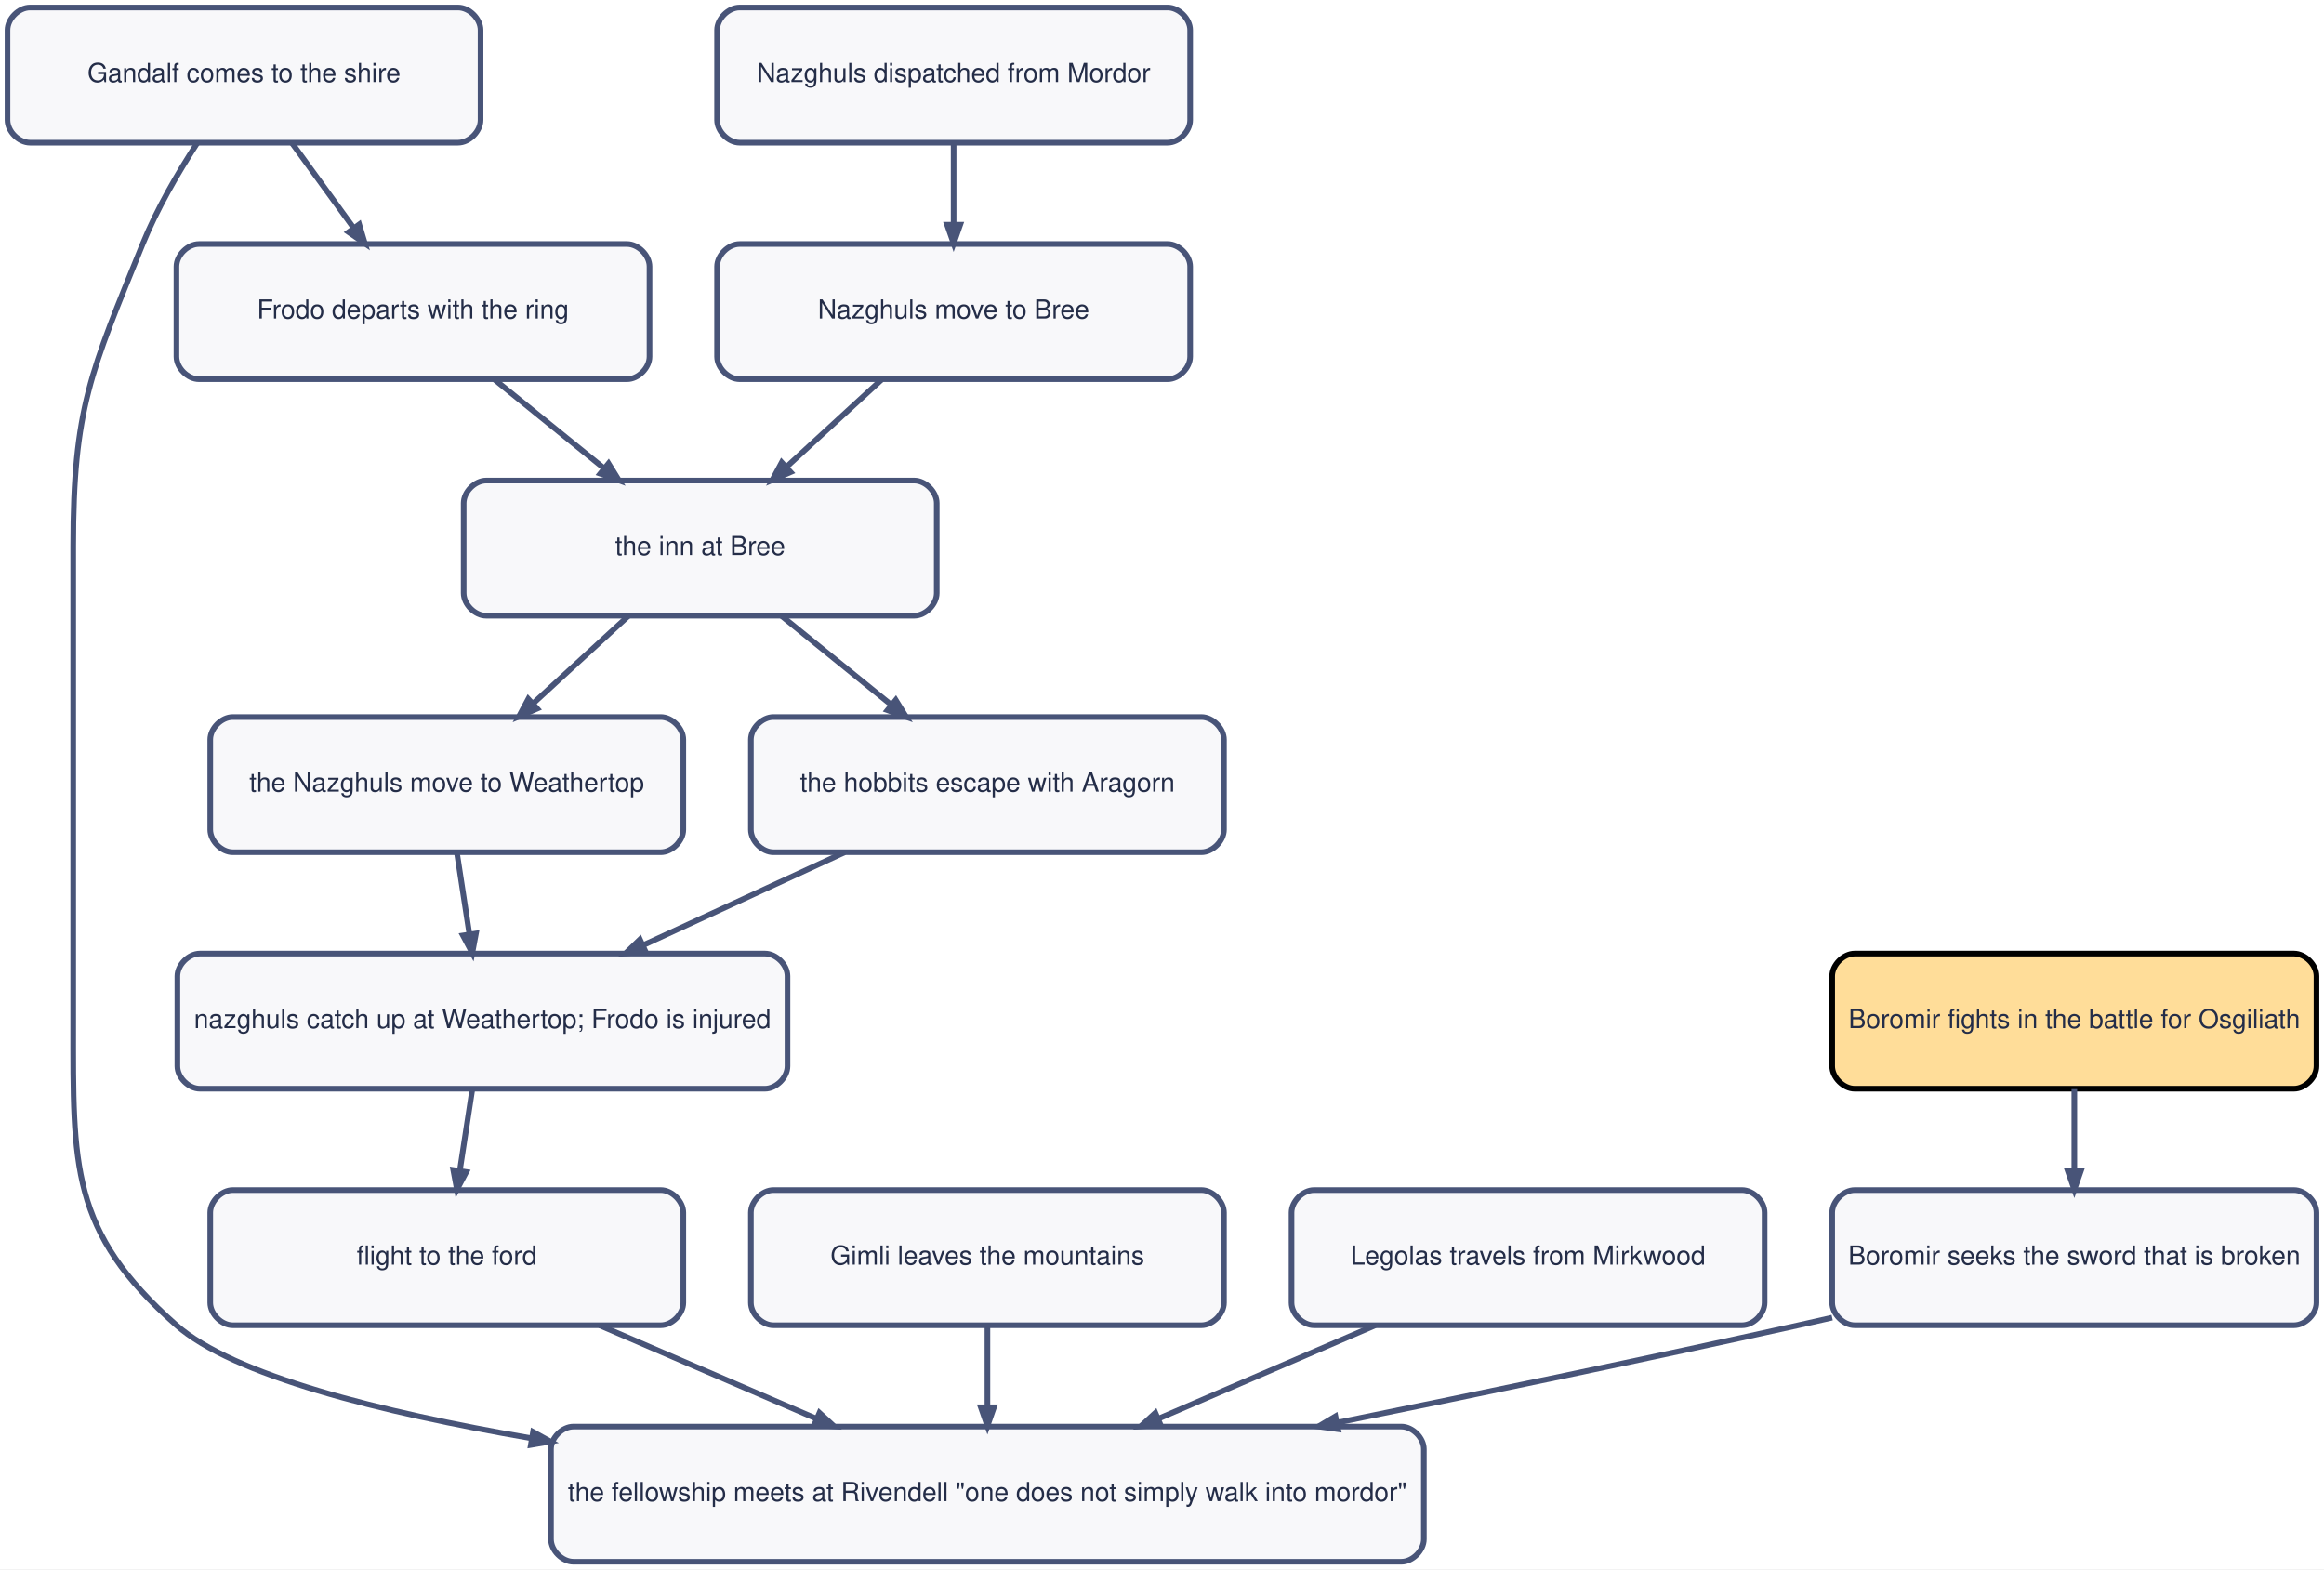
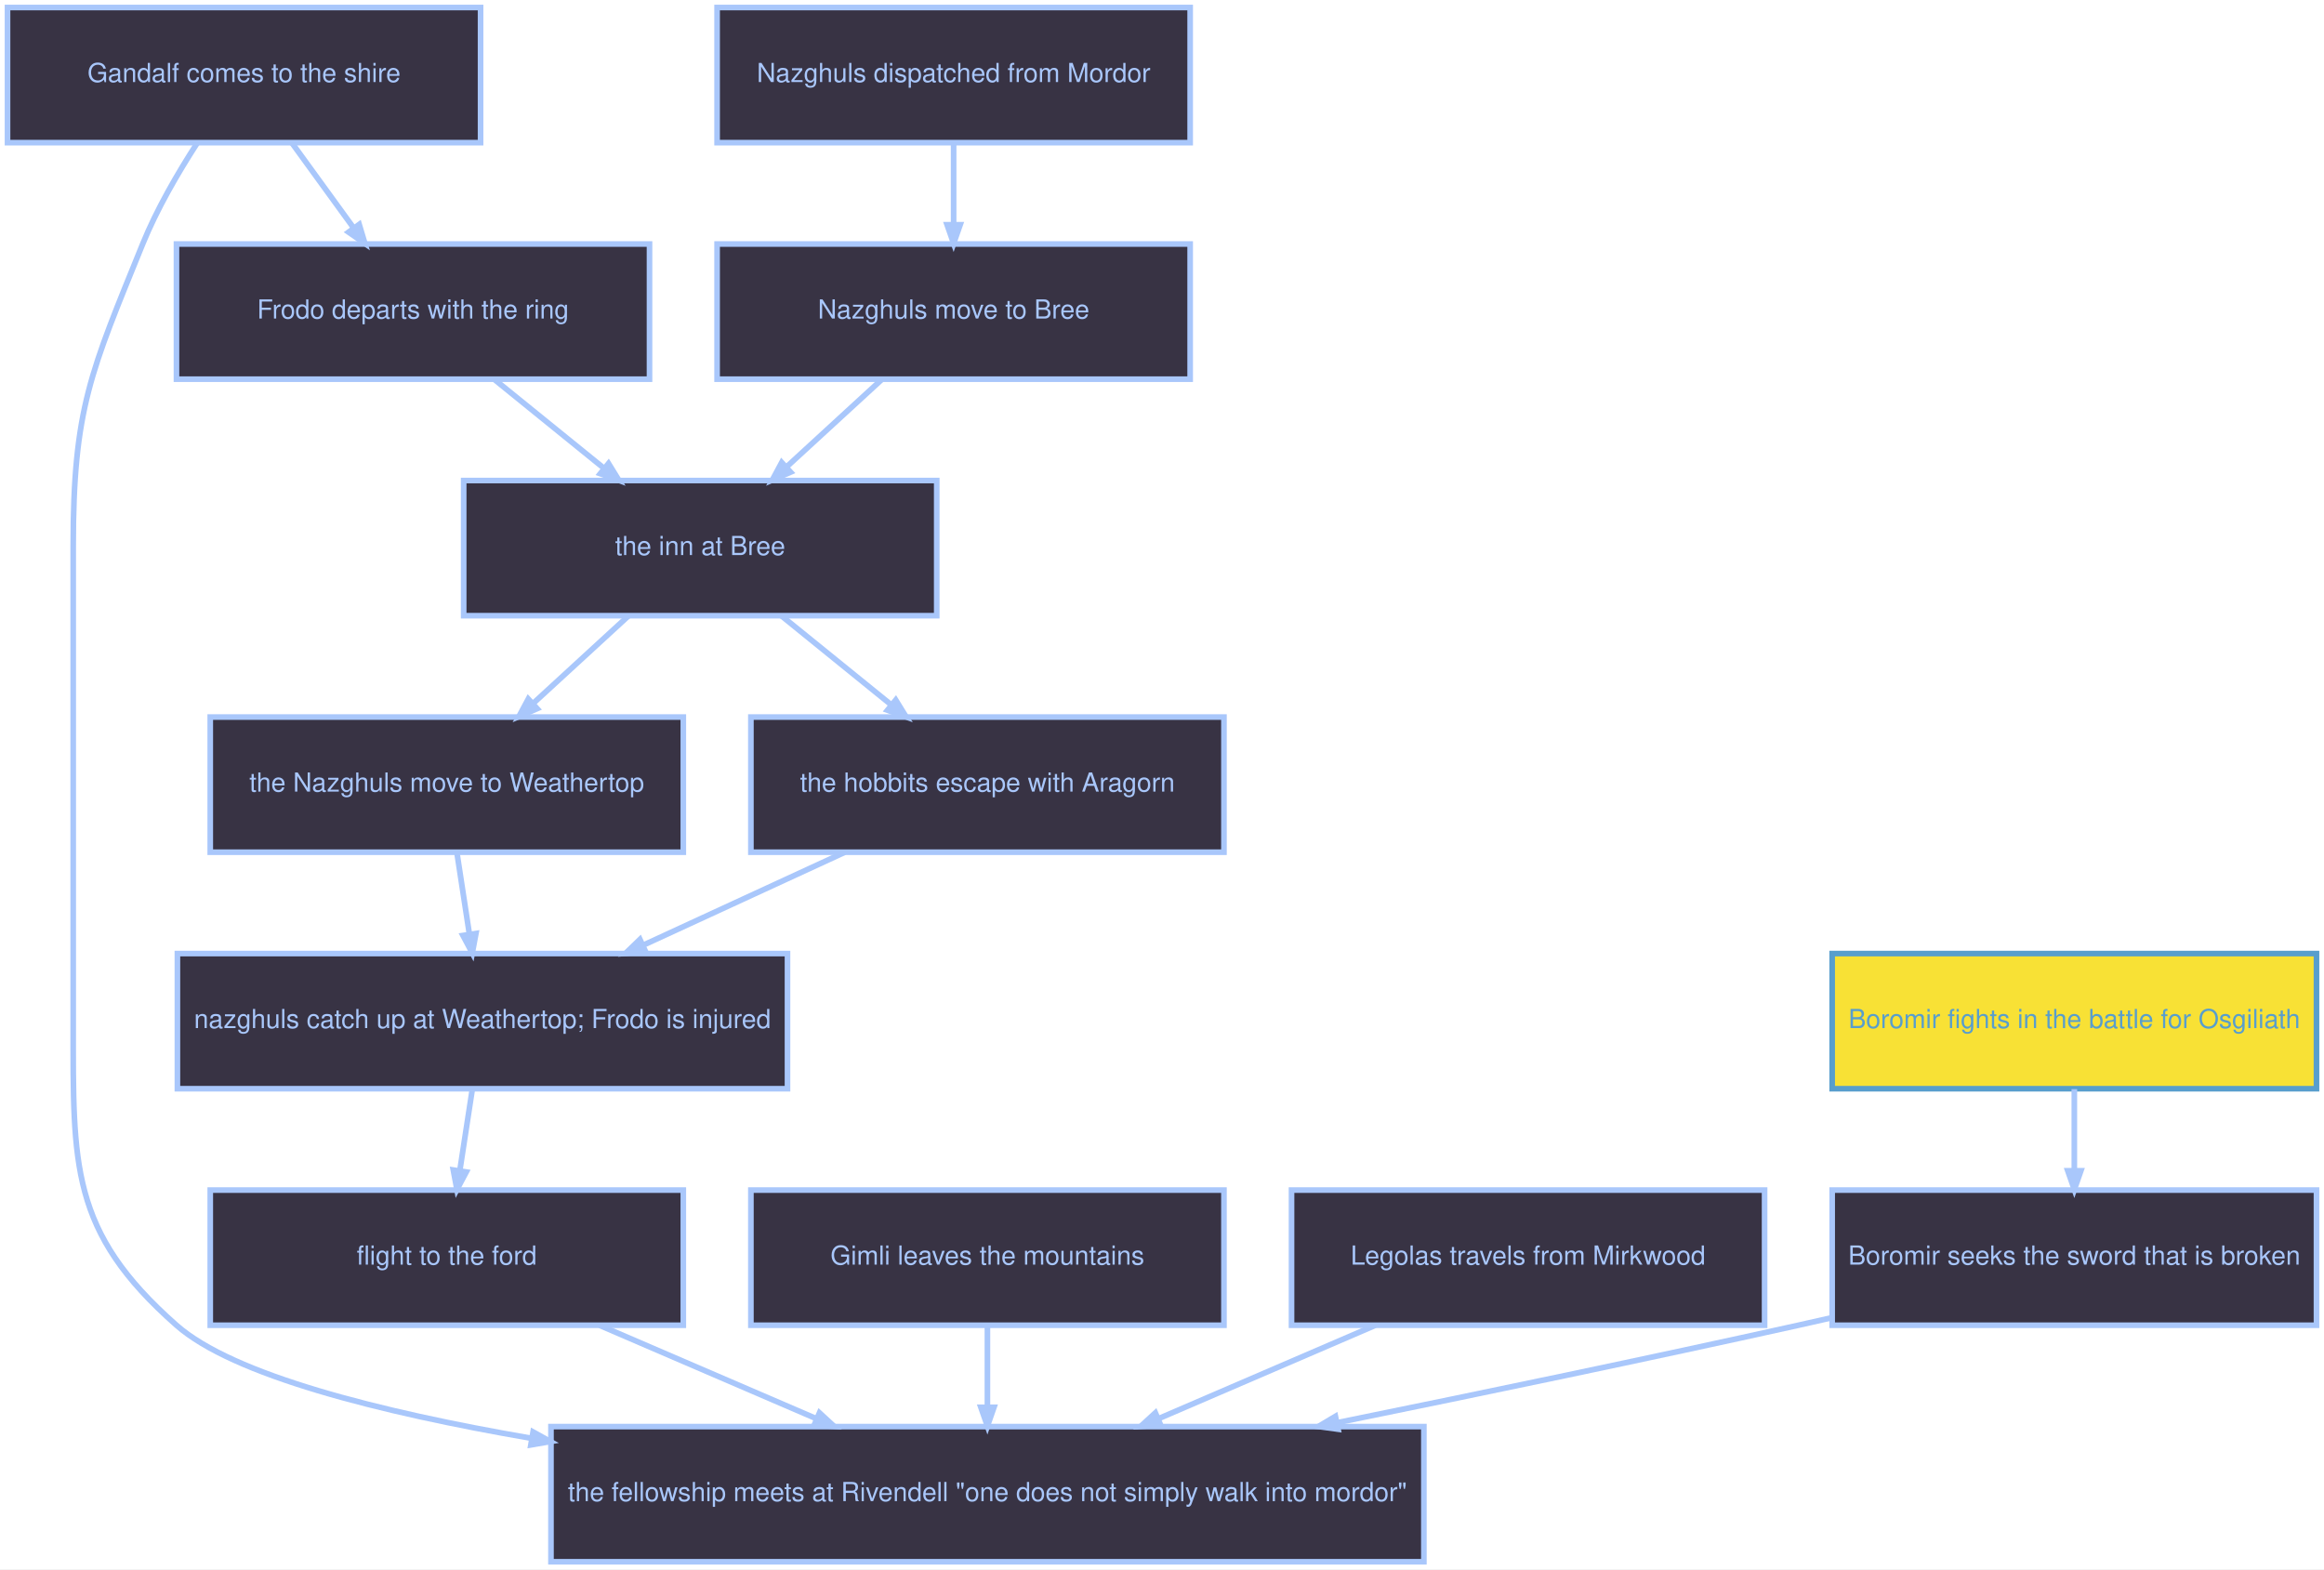
<svg xmlns="http://www.w3.org/2000/svg" width="1238pt" height="836pt" viewBox="0.00 0.00 1238.00 836.00">
  <g id="graph0" class="graph" transform="scale(1 1) rotate(0) translate(4 832)">
    <polygon fill="white" stroke="transparent" points="-4,4 -4,-832 1234,-832 1234,4 -4,4" />
    <g id="node1" class="node">
-       <path fill="#f8f8fa" stroke="#485478" stroke-width="3" d="M240,-828C240,-828 12,-828 12,-828 6,-828 0,-822 0,-816 0,-816 0,-768 0,-768 0,-762 6,-756 12,-756 12,-756 240,-756 240,-756 246,-756 252,-762 252,-768 252,-768 252,-816 252,-816 252,-822 246,-828 240,-828" />
-       <text text-anchor="middle" x="126" y="-788.3" font-family="Helvetica,sans-Serif" font-size="14.00" fill="#242d48">Gandalf comes to the shire</text>
+       <polygon fill="#383344" stroke="#a9c7fb" stroke-width="3" points="252,-828 0,-828 0,-756 252,-756 252,-828" />
+       <text text-anchor="middle" x="126" y="-788.3" font-family="Helvetica,sans-Serif" font-size="14.00" fill="#a9c7fb">Gandalf comes to the shire</text>
    </g>
    <g id="node2" class="node">
-       <path fill="#f8f8fa" stroke="#485478" stroke-width="3" d="M330,-702C330,-702 102,-702 102,-702 96,-702 90,-696 90,-690 90,-690 90,-642 90,-642 90,-636 96,-630 102,-630 102,-630 330,-630 330,-630 336,-630 342,-636 342,-642 342,-642 342,-690 342,-690 342,-696 336,-702 330,-702" />
-       <text text-anchor="middle" x="216" y="-662.3" font-family="Helvetica,sans-Serif" font-size="14.00" fill="#242d48">Frodo departs with the ring</text>
+       <polygon fill="#383344" stroke="#a9c7fb" stroke-width="3" points="342,-702 90,-702 90,-630 342,-630 342,-702" />
+       <text text-anchor="middle" x="216" y="-662.3" font-family="Helvetica,sans-Serif" font-size="14.00" fill="#a9c7fb">Frodo departs with the ring</text>
    </g>
    <g id="edge1" class="edge">
-       <path fill="none" stroke="#485478" stroke-width="3" d="M151.55,-755.8C161.72,-741.79 173.52,-725.53 184.23,-710.77" />
-       <polygon fill="#485478" stroke="#485478" stroke-width="3" points="187.35,-712.44 190.39,-702.29 181.68,-708.33 187.35,-712.44" />
+       <path fill="none" stroke="#a9c7fb" stroke-width="3" d="M151.55,-755.8C161.72,-741.79 173.52,-725.53 184.23,-710.77" />
+       <polygon fill="#a9c7fb" stroke="#a9c7fb" stroke-width="3" points="187.35,-712.44 190.39,-702.29 181.68,-708.33 187.35,-712.44" />
    </g>
    <g id="node10" class="node">
-       <path fill="#f8f8fa" stroke="#485478" stroke-width="3" d="M742.5,-72C742.5,-72 301.5,-72 301.5,-72 295.5,-72 289.5,-66 289.5,-60 289.5,-60 289.5,-12 289.5,-12 289.5,-6 295.5,0 301.5,0 301.5,0 742.5,0 742.5,0 748.5,0 754.5,-6 754.5,-12 754.5,-12 754.5,-60 754.5,-60 754.5,-66 748.5,-72 742.5,-72" />
-       <text text-anchor="middle" x="522" y="-32.3" font-family="Helvetica,sans-Serif" font-size="14.00" fill="#242d48">the fellowship meets at Rivendell "one does not simply walk into mordor"</text>
+       <polygon fill="#383344" stroke="#a9c7fb" stroke-width="3" points="754.5,-72 289.5,-72 289.5,0 754.5,0 754.5,-72" />
+       <text text-anchor="middle" x="522" y="-32.3" font-family="Helvetica,sans-Serif" font-size="14.00" fill="#a9c7fb">the fellowship meets at Rivendell "one does not simply walk into mordor"</text>
    </g>
    <g id="edge11" class="edge">
-       <path fill="none" stroke="#485478" stroke-width="3" d="M100.92,-755.58C90.7,-739.79 79.55,-720.59 72,-702 44.38,-633.97 35,-614.42 35,-541 35,-541 35,-541 35,-287 35,-211.38 33.27,-176 90,-126 120.09,-99.48 197.87,-79.77 279.29,-65.73" />
-       <polygon fill="#485478" stroke="#485478" stroke-width="3" points="279.96,-69.16 289.23,-64.04 278.79,-62.26 279.96,-69.16" />
+       <path fill="none" stroke="#a9c7fb" stroke-width="3" d="M100.92,-755.58C90.7,-739.79 79.55,-720.59 72,-702 44.38,-633.97 35,-614.42 35,-541 35,-541 35,-541 35,-287 35,-211.38 33.27,-176 90,-126 120.09,-99.48 197.87,-79.77 279.29,-65.73" />
+       <polygon fill="#a9c7fb" stroke="#a9c7fb" stroke-width="3" points="279.96,-69.16 289.23,-64.04 278.79,-62.26 279.96,-69.16" />
    </g>
    <g id="node3" class="node">
-       <path fill="#f8f8fa" stroke="#485478" stroke-width="3" d="M483,-576C483,-576 255,-576 255,-576 249,-576 243,-570 243,-564 243,-564 243,-516 243,-516 243,-510 249,-504 255,-504 255,-504 483,-504 483,-504 489,-504 495,-510 495,-516 495,-516 495,-564 495,-564 495,-570 489,-576 483,-576" />
-       <text text-anchor="middle" x="369" y="-536.3" font-family="Helvetica,sans-Serif" font-size="14.00" fill="#242d48">the inn at Bree</text>
+       <polygon fill="#383344" stroke="#a9c7fb" stroke-width="3" points="495,-576 243,-576 243,-504 495,-504 495,-576" />
+       <text text-anchor="middle" x="369" y="-536.3" font-family="Helvetica,sans-Serif" font-size="14.00" fill="#a9c7fb">the inn at Bree</text>
    </g>
    <g id="edge2" class="edge">
-       <path fill="none" stroke="#485478" stroke-width="3" d="M259.43,-629.8C277.6,-615.08 298.85,-597.86 317.77,-582.52" />
-       <polygon fill="#485478" stroke="#485478" stroke-width="3" points="320.16,-585.09 325.72,-576.07 315.75,-579.65 320.16,-585.09" />
+       <path fill="none" stroke="#a9c7fb" stroke-width="3" d="M259.43,-629.8C277.6,-615.08 298.85,-597.86 317.77,-582.52" />
+       <polygon fill="#a9c7fb" stroke="#a9c7fb" stroke-width="3" points="320.16,-585.09 325.72,-576.07 315.75,-579.65 320.16,-585.09" />
    </g>
    <g id="node4" class="node">
-       <path fill="#f8f8fa" stroke="#485478" stroke-width="3" d="M636,-450C636,-450 408,-450 408,-450 402,-450 396,-444 396,-438 396,-438 396,-390 396,-390 396,-384 402,-378 408,-378 408,-378 636,-378 636,-378 642,-378 648,-384 648,-390 648,-390 648,-438 648,-438 648,-444 642,-450 636,-450" />
-       <text text-anchor="middle" x="522" y="-410.3" font-family="Helvetica,sans-Serif" font-size="14.00" fill="#242d48">the hobbits escape with Aragorn</text>
+       <polygon fill="#383344" stroke="#a9c7fb" stroke-width="3" points="648,-450 396,-450 396,-378 648,-378 648,-450" />
+       <text text-anchor="middle" x="522" y="-410.3" font-family="Helvetica,sans-Serif" font-size="14.00" fill="#a9c7fb">the hobbits escape with Aragorn</text>
    </g>
    <g id="edge3" class="edge">
-       <path fill="none" stroke="#485478" stroke-width="3" d="M412.43,-503.8C430.6,-489.08 451.85,-471.86 470.77,-456.52" />
-       <polygon fill="#485478" stroke="#485478" stroke-width="3" points="473.16,-459.09 478.72,-450.07 468.75,-453.65 473.16,-459.09" />
+       <path fill="none" stroke="#a9c7fb" stroke-width="3" d="M412.43,-503.8C430.6,-489.08 451.85,-471.86 470.77,-456.52" />
+       <polygon fill="#a9c7fb" stroke="#a9c7fb" stroke-width="3" points="473.16,-459.09 478.72,-450.07 468.75,-453.65 473.16,-459.09" />
    </g>
    <g id="node7" class="node">
-       <path fill="#f8f8fa" stroke="#485478" stroke-width="3" d="M348,-450C348,-450 120,-450 120,-450 114,-450 108,-444 108,-438 108,-438 108,-390 108,-390 108,-384 114,-378 120,-378 120,-378 348,-378 348,-378 354,-378 360,-384 360,-390 360,-390 360,-438 360,-438 360,-444 354,-450 348,-450" />
-       <text text-anchor="middle" x="234" y="-410.3" font-family="Helvetica,sans-Serif" font-size="14.00" fill="#242d48">the Nazghuls move to Weathertop</text>
+       <polygon fill="#383344" stroke="#a9c7fb" stroke-width="3" points="360,-450 108,-450 108,-378 360,-378 360,-450" />
+       <text text-anchor="middle" x="234" y="-410.3" font-family="Helvetica,sans-Serif" font-size="14.00" fill="#a9c7fb">the Nazghuls move to Weathertop</text>
    </g>
    <g id="edge6" class="edge">
-       <path fill="none" stroke="#485478" stroke-width="3" d="M330.68,-503.8C314.86,-489.27 296.39,-472.31 279.86,-457.13" />
-       <polygon fill="#485478" stroke="#485478" stroke-width="3" points="282.15,-454.48 272.42,-450.29 277.42,-459.63 282.15,-454.48" />
+       <path fill="none" stroke="#a9c7fb" stroke-width="3" d="M330.68,-503.8C314.86,-489.27 296.39,-472.31 279.86,-457.13" />
+       <polygon fill="#a9c7fb" stroke="#a9c7fb" stroke-width="3" points="282.15,-454.48 272.42,-450.29 277.42,-459.63 282.15,-454.48" />
    </g>
    <g id="node5" class="node">
-       <path fill="#f8f8fa" stroke="#485478" stroke-width="3" d="M403.5,-324C403.5,-324 102.5,-324 102.5,-324 96.5,-324 90.5,-318 90.5,-312 90.5,-312 90.5,-264 90.5,-264 90.5,-258 96.5,-252 102.5,-252 102.5,-252 403.5,-252 403.5,-252 409.5,-252 415.5,-258 415.5,-264 415.5,-264 415.5,-312 415.5,-312 415.5,-318 409.5,-324 403.5,-324" />
-       <text text-anchor="middle" x="253" y="-284.3" font-family="Helvetica,sans-Serif" font-size="14.00" fill="#242d48">nazghuls catch up at Weathertop; Frodo is injured</text>
+       <polygon fill="#383344" stroke="#a9c7fb" stroke-width="3" points="415.5,-324 90.5,-324 90.5,-252 415.5,-252 415.5,-324" />
+       <text text-anchor="middle" x="253" y="-284.3" font-family="Helvetica,sans-Serif" font-size="14.00" fill="#a9c7fb">nazghuls catch up at Weathertop; Frodo is injured</text>
    </g>
    <g id="edge4" class="edge">
-       <path fill="none" stroke="#485478" stroke-width="3" d="M445.99,-377.96C412.48,-362.51 372.94,-344.29 338.41,-328.37" />
-       <polygon fill="#485478" stroke="#485478" stroke-width="3" points="339.83,-325.17 329.28,-324.16 336.9,-331.53 339.83,-325.17" />
+       <path fill="none" stroke="#a9c7fb" stroke-width="3" d="M445.99,-377.96C412.48,-362.51 372.94,-344.29 338.41,-328.37" />
+       <polygon fill="#a9c7fb" stroke="#a9c7fb" stroke-width="3" points="339.83,-325.17 329.28,-324.16 336.9,-331.53 339.83,-325.17" />
    </g>
    <g id="node9" class="node">
-       <path fill="#f8f8fa" stroke="#485478" stroke-width="3" d="M348,-198C348,-198 120,-198 120,-198 114,-198 108,-192 108,-186 108,-186 108,-138 108,-138 108,-132 114,-126 120,-126 120,-126 348,-126 348,-126 354,-126 360,-132 360,-138 360,-138 360,-186 360,-186 360,-192 354,-198 348,-198" />
-       <text text-anchor="middle" x="234" y="-158.3" font-family="Helvetica,sans-Serif" font-size="14.00" fill="#242d48">flight to the ford</text>
+       <polygon fill="#383344" stroke="#a9c7fb" stroke-width="3" points="360,-198 108,-198 108,-126 360,-126 360,-198" />
+       <text text-anchor="middle" x="234" y="-158.3" font-family="Helvetica,sans-Serif" font-size="14.00" fill="#a9c7fb">flight to the ford</text>
    </g>
    <g id="edge9" class="edge">
-       <path fill="none" stroke="#485478" stroke-width="3" d="M247.61,-251.8C245.54,-238.32 243.15,-222.74 240.96,-208.43" />
-       <polygon fill="#485478" stroke="#485478" stroke-width="3" points="244.38,-207.64 239.41,-198.29 237.46,-208.7 244.38,-207.64" />
+       <path fill="none" stroke="#a9c7fb" stroke-width="3" d="M247.61,-251.8C245.54,-238.32 243.15,-222.74 240.96,-208.43" />
+       <polygon fill="#a9c7fb" stroke="#a9c7fb" stroke-width="3" points="244.38,-207.64 239.41,-198.29 237.46,-208.7 244.38,-207.64" />
    </g>
    <g id="node6" class="node">
-       <path fill="#f8f8fa" stroke="#485478" stroke-width="3" d="M618,-702C618,-702 390,-702 390,-702 384,-702 378,-696 378,-690 378,-690 378,-642 378,-642 378,-636 384,-630 390,-630 390,-630 618,-630 618,-630 624,-630 630,-636 630,-642 630,-642 630,-690 630,-690 630,-696 624,-702 618,-702" />
-       <text text-anchor="middle" x="504" y="-662.3" font-family="Helvetica,sans-Serif" font-size="14.00" fill="#242d48">Nazghuls move to Bree</text>
+       <polygon fill="#383344" stroke="#a9c7fb" stroke-width="3" points="630,-702 378,-702 378,-630 630,-630 630,-702" />
+       <text text-anchor="middle" x="504" y="-662.3" font-family="Helvetica,sans-Serif" font-size="14.00" fill="#a9c7fb">Nazghuls move to Bree</text>
    </g>
    <g id="edge5" class="edge">
-       <path fill="none" stroke="#485478" stroke-width="3" d="M465.68,-629.8C449.86,-615.27 431.39,-598.31 414.86,-583.13" />
-       <polygon fill="#485478" stroke="#485478" stroke-width="3" points="417.15,-580.48 407.42,-576.29 412.42,-585.63 417.15,-580.48" />
+       <path fill="none" stroke="#a9c7fb" stroke-width="3" d="M465.68,-629.8C449.86,-615.27 431.39,-598.31 414.86,-583.13" />
+       <polygon fill="#a9c7fb" stroke="#a9c7fb" stroke-width="3" points="417.15,-580.48 407.42,-576.29 412.42,-585.63 417.15,-580.48" />
    </g>
    <g id="edge7" class="edge">
-       <path fill="none" stroke="#485478" stroke-width="3" d="M239.39,-377.8C241.46,-364.32 243.85,-348.74 246.04,-334.43" />
-       <polygon fill="#485478" stroke="#485478" stroke-width="3" points="249.54,-334.7 247.59,-324.29 242.62,-333.64 249.54,-334.7" />
+       <path fill="none" stroke="#a9c7fb" stroke-width="3" d="M239.39,-377.8C241.46,-364.32 243.85,-348.74 246.04,-334.43" />
+       <polygon fill="#a9c7fb" stroke="#a9c7fb" stroke-width="3" points="249.54,-334.7 247.59,-324.29 242.62,-333.64 249.54,-334.7" />
    </g>
    <g id="node8" class="node">
-       <path fill="#f8f8fa" stroke="#485478" stroke-width="3" d="M618,-828C618,-828 390,-828 390,-828 384,-828 378,-822 378,-816 378,-816 378,-768 378,-768 378,-762 384,-756 390,-756 390,-756 618,-756 618,-756 624,-756 630,-762 630,-768 630,-768 630,-816 630,-816 630,-822 624,-828 618,-828" />
-       <text text-anchor="middle" x="504" y="-788.3" font-family="Helvetica,sans-Serif" font-size="14.00" fill="#242d48">Nazghuls dispatched from Mordor</text>
+       <polygon fill="#383344" stroke="#a9c7fb" stroke-width="3" points="630,-828 378,-828 378,-756 630,-756 630,-828" />
+       <text text-anchor="middle" x="504" y="-788.3" font-family="Helvetica,sans-Serif" font-size="14.00" fill="#a9c7fb">Nazghuls dispatched from Mordor</text>
    </g>
    <g id="edge8" class="edge">
-       <path fill="none" stroke="#485478" stroke-width="3" d="M504,-755.8C504,-742.32 504,-726.74 504,-712.43" />
-       <polygon fill="#485478" stroke="#485478" stroke-width="3" points="507.5,-712.29 504,-702.29 500.5,-712.29 507.5,-712.29" />
+       <path fill="none" stroke="#a9c7fb" stroke-width="3" d="M504,-755.8C504,-742.32 504,-726.74 504,-712.43" />
+       <polygon fill="#a9c7fb" stroke="#a9c7fb" stroke-width="3" points="507.5,-712.29 504,-702.29 500.5,-712.29 507.5,-712.29" />
    </g>
    <g id="edge10" class="edge">
-       <path fill="none" stroke="#485478" stroke-width="3" d="M315.37,-125.96C351.41,-110.45 393.94,-92.14 431.02,-76.17" />
-       <polygon fill="#485478" stroke="#485478" stroke-width="3" points="432.53,-79.33 440.33,-72.16 429.76,-72.9 432.53,-79.33" />
+       <path fill="none" stroke="#a9c7fb" stroke-width="3" d="M315.37,-125.96C351.41,-110.45 393.94,-92.14 431.02,-76.17" />
+       <polygon fill="#a9c7fb" stroke="#a9c7fb" stroke-width="3" points="432.53,-79.33 440.33,-72.16 429.76,-72.9 432.53,-79.33" />
    </g>
    <g id="node11" class="node">
-       <path fill="#f8f8fa" stroke="#485478" stroke-width="3" d="M636,-198C636,-198 408,-198 408,-198 402,-198 396,-192 396,-186 396,-186 396,-138 396,-138 396,-132 402,-126 408,-126 408,-126 636,-126 636,-126 642,-126 648,-132 648,-138 648,-138 648,-186 648,-186 648,-192 642,-198 636,-198" />
-       <text text-anchor="middle" x="522" y="-158.3" font-family="Helvetica,sans-Serif" font-size="14.00" fill="#242d48">Gimli leaves the mountains</text>
+       <polygon fill="#383344" stroke="#a9c7fb" stroke-width="3" points="648,-198 396,-198 396,-126 648,-126 648,-198" />
+       <text text-anchor="middle" x="522" y="-158.3" font-family="Helvetica,sans-Serif" font-size="14.00" fill="#a9c7fb">Gimli leaves the mountains</text>
    </g>
    <g id="edge12" class="edge">
-       <path fill="none" stroke="#485478" stroke-width="3" d="M522,-125.8C522,-112.32 522,-96.74 522,-82.43" />
-       <polygon fill="#485478" stroke="#485478" stroke-width="3" points="525.5,-82.29 522,-72.29 518.5,-82.29 525.5,-82.29" />
+       <path fill="none" stroke="#a9c7fb" stroke-width="3" d="M522,-125.8C522,-112.32 522,-96.74 522,-82.43" />
+       <polygon fill="#a9c7fb" stroke="#a9c7fb" stroke-width="3" points="525.5,-82.29 522,-72.29 518.5,-82.29 525.5,-82.29" />
    </g>
    <g id="node12" class="node">
-       <path fill="#f8f8fa" stroke="#485478" stroke-width="3" d="M924,-198C924,-198 696,-198 696,-198 690,-198 684,-192 684,-186 684,-186 684,-138 684,-138 684,-132 690,-126 696,-126 696,-126 924,-126 924,-126 930,-126 936,-132 936,-138 936,-138 936,-186 936,-186 936,-192 930,-198 924,-198" />
-       <text text-anchor="middle" x="810" y="-158.3" font-family="Helvetica,sans-Serif" font-size="14.00" fill="#242d48">Legolas travels from Mirkwood</text>
+       <polygon fill="#383344" stroke="#a9c7fb" stroke-width="3" points="936,-198 684,-198 684,-126 936,-126 936,-198" />
+       <text text-anchor="middle" x="810" y="-158.3" font-family="Helvetica,sans-Serif" font-size="14.00" fill="#a9c7fb">Legolas travels from Mirkwood</text>
    </g>
    <g id="edge13" class="edge">
-       <path fill="none" stroke="#485478" stroke-width="3" d="M728.63,-125.96C692.59,-110.45 650.06,-92.14 612.98,-76.17" />
-       <polygon fill="#485478" stroke="#485478" stroke-width="3" points="614.24,-72.9 603.67,-72.16 611.47,-79.33 614.24,-72.9" />
+       <path fill="none" stroke="#a9c7fb" stroke-width="3" d="M728.63,-125.96C692.59,-110.45 650.06,-92.14 612.98,-76.17" />
+       <polygon fill="#a9c7fb" stroke="#a9c7fb" stroke-width="3" points="614.24,-72.9 603.67,-72.16 611.47,-79.33 614.24,-72.9" />
    </g>
    <g id="node13" class="node">
-       <path fill="#f8f8fa" stroke="#485478" stroke-width="3" d="M1218,-198C1218,-198 984,-198 984,-198 978,-198 972,-192 972,-186 972,-186 972,-138 972,-138 972,-132 978,-126 984,-126 984,-126 1218,-126 1218,-126 1224,-126 1230,-132 1230,-138 1230,-138 1230,-186 1230,-186 1230,-192 1224,-198 1218,-198" />
-       <text text-anchor="middle" x="1101" y="-158.3" font-family="Helvetica,sans-Serif" font-size="14.00" fill="#242d48">Boromir seeks the sword that is broken</text>
+       <polygon fill="#383344" stroke="#a9c7fb" stroke-width="3" points="1230,-198 972,-198 972,-126 1230,-126 1230,-198" />
+       <text text-anchor="middle" x="1101" y="-158.3" font-family="Helvetica,sans-Serif" font-size="14.00" fill="#a9c7fb">Boromir seeks the sword that is broken</text>
    </g>
    <g id="edge14" class="edge">
-       <path fill="none" stroke="#485478" stroke-width="3" d="M971.99,-130.05C965.91,-128.66 959.89,-127.31 954,-126 873.69,-108.17 784.71,-89.63 708.48,-74.12" />
-       <polygon fill="#485478" stroke="#485478" stroke-width="3" points="708.79,-70.61 698.29,-72.05 707.39,-77.47 708.79,-70.61" />
+       <path fill="none" stroke="#a9c7fb" stroke-width="3" d="M971.99,-130.05C965.91,-128.66 959.89,-127.31 954,-126 873.69,-108.17 784.71,-89.63 708.48,-74.12" />
+       <polygon fill="#a9c7fb" stroke="#a9c7fb" stroke-width="3" points="708.79,-70.61 698.29,-72.05 707.39,-77.47 708.79,-70.61" />
    </g>
    <g id="node14" class="node">
-       <path fill="#ffdd99" stroke="#000000" stroke-width="3" d="M1218,-324C1218,-324 984,-324 984,-324 978,-324 972,-318 972,-312 972,-312 972,-264 972,-264 972,-258 978,-252 984,-252 984,-252 1218,-252 1218,-252 1224,-252 1230,-258 1230,-264 1230,-264 1230,-312 1230,-312 1230,-318 1224,-324 1218,-324" />
-       <text text-anchor="middle" x="1101" y="-284.3" font-family="Helvetica,sans-Serif" font-size="14.00" fill="#242d48">Boromir fights in the battle for Osgiliath</text>
+       <polygon fill="#f8e135" stroke="#589ecd" stroke-width="3" points="1230,-324 972,-324 972,-252 1230,-252 1230,-324" />
+       <text text-anchor="middle" x="1101" y="-284.3" font-family="Helvetica,sans-Serif" font-size="14.00" fill="#589ecd">Boromir fights in the battle for Osgiliath</text>
    </g>
    <g id="edge15" class="edge">
-       <path fill="none" stroke="#485478" stroke-width="3" d="M1101,-251.8C1101,-238.32 1101,-222.74 1101,-208.43" />
-       <polygon fill="#485478" stroke="#485478" stroke-width="3" points="1104.5,-208.29 1101,-198.29 1097.5,-208.29 1104.5,-208.29" />
+       <path fill="none" stroke="#a9c7fb" stroke-width="3" d="M1101,-251.8C1101,-238.32 1101,-222.74 1101,-208.43" />
+       <polygon fill="#a9c7fb" stroke="#a9c7fb" stroke-width="3" points="1104.5,-208.29 1101,-198.29 1097.5,-208.29 1104.5,-208.29" />
    </g>
  </g>
</svg>
